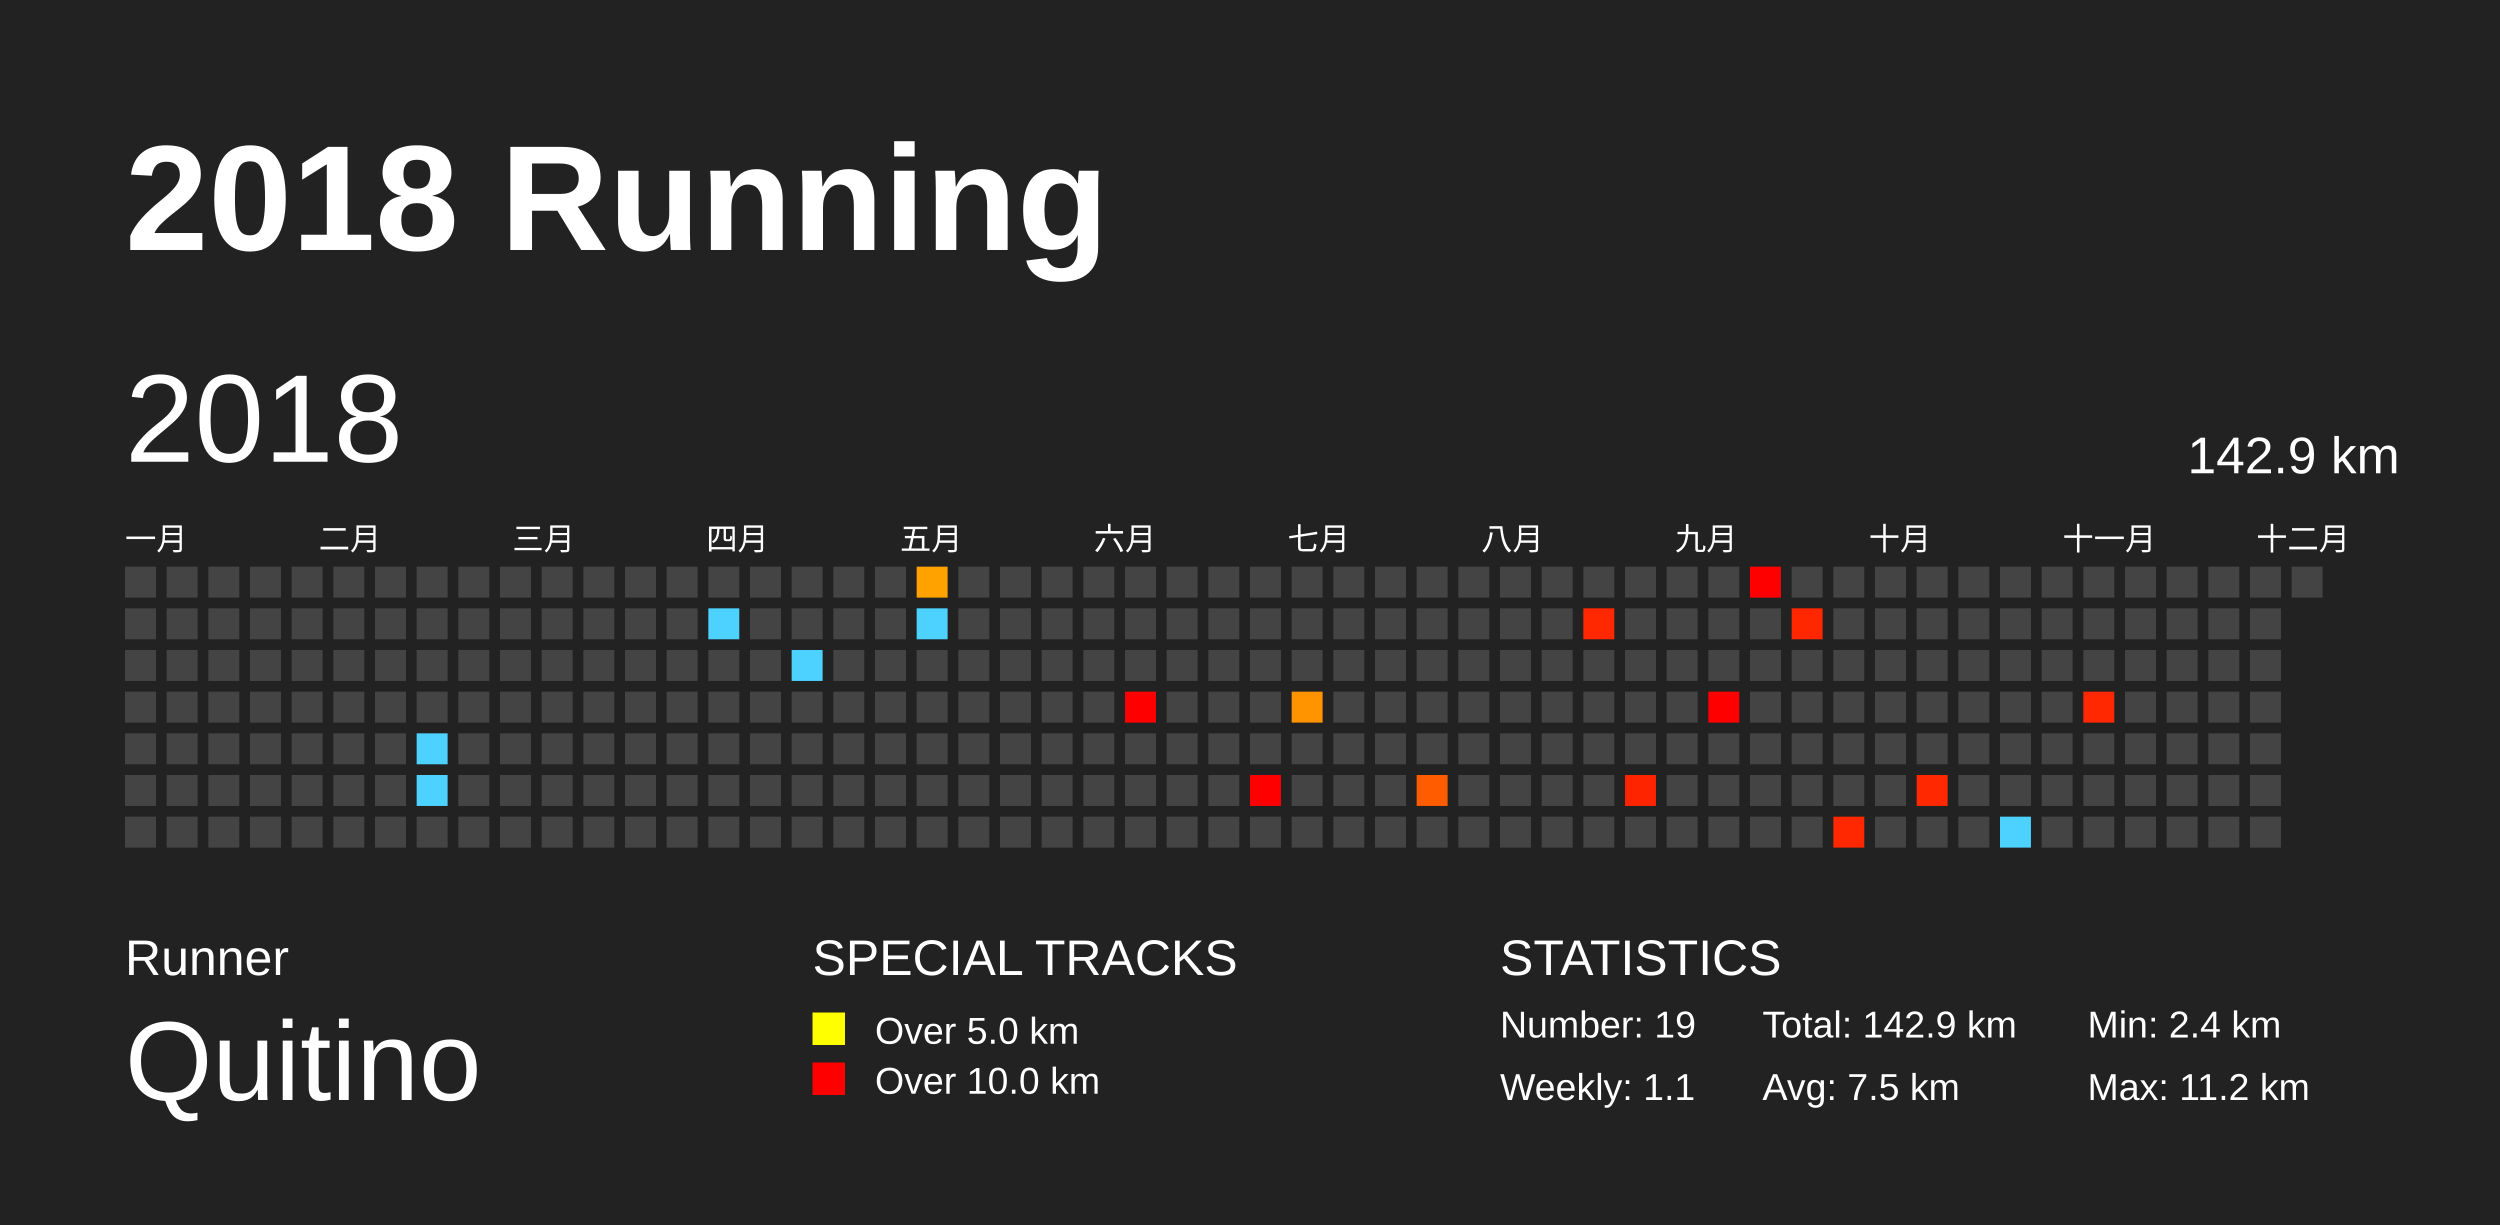
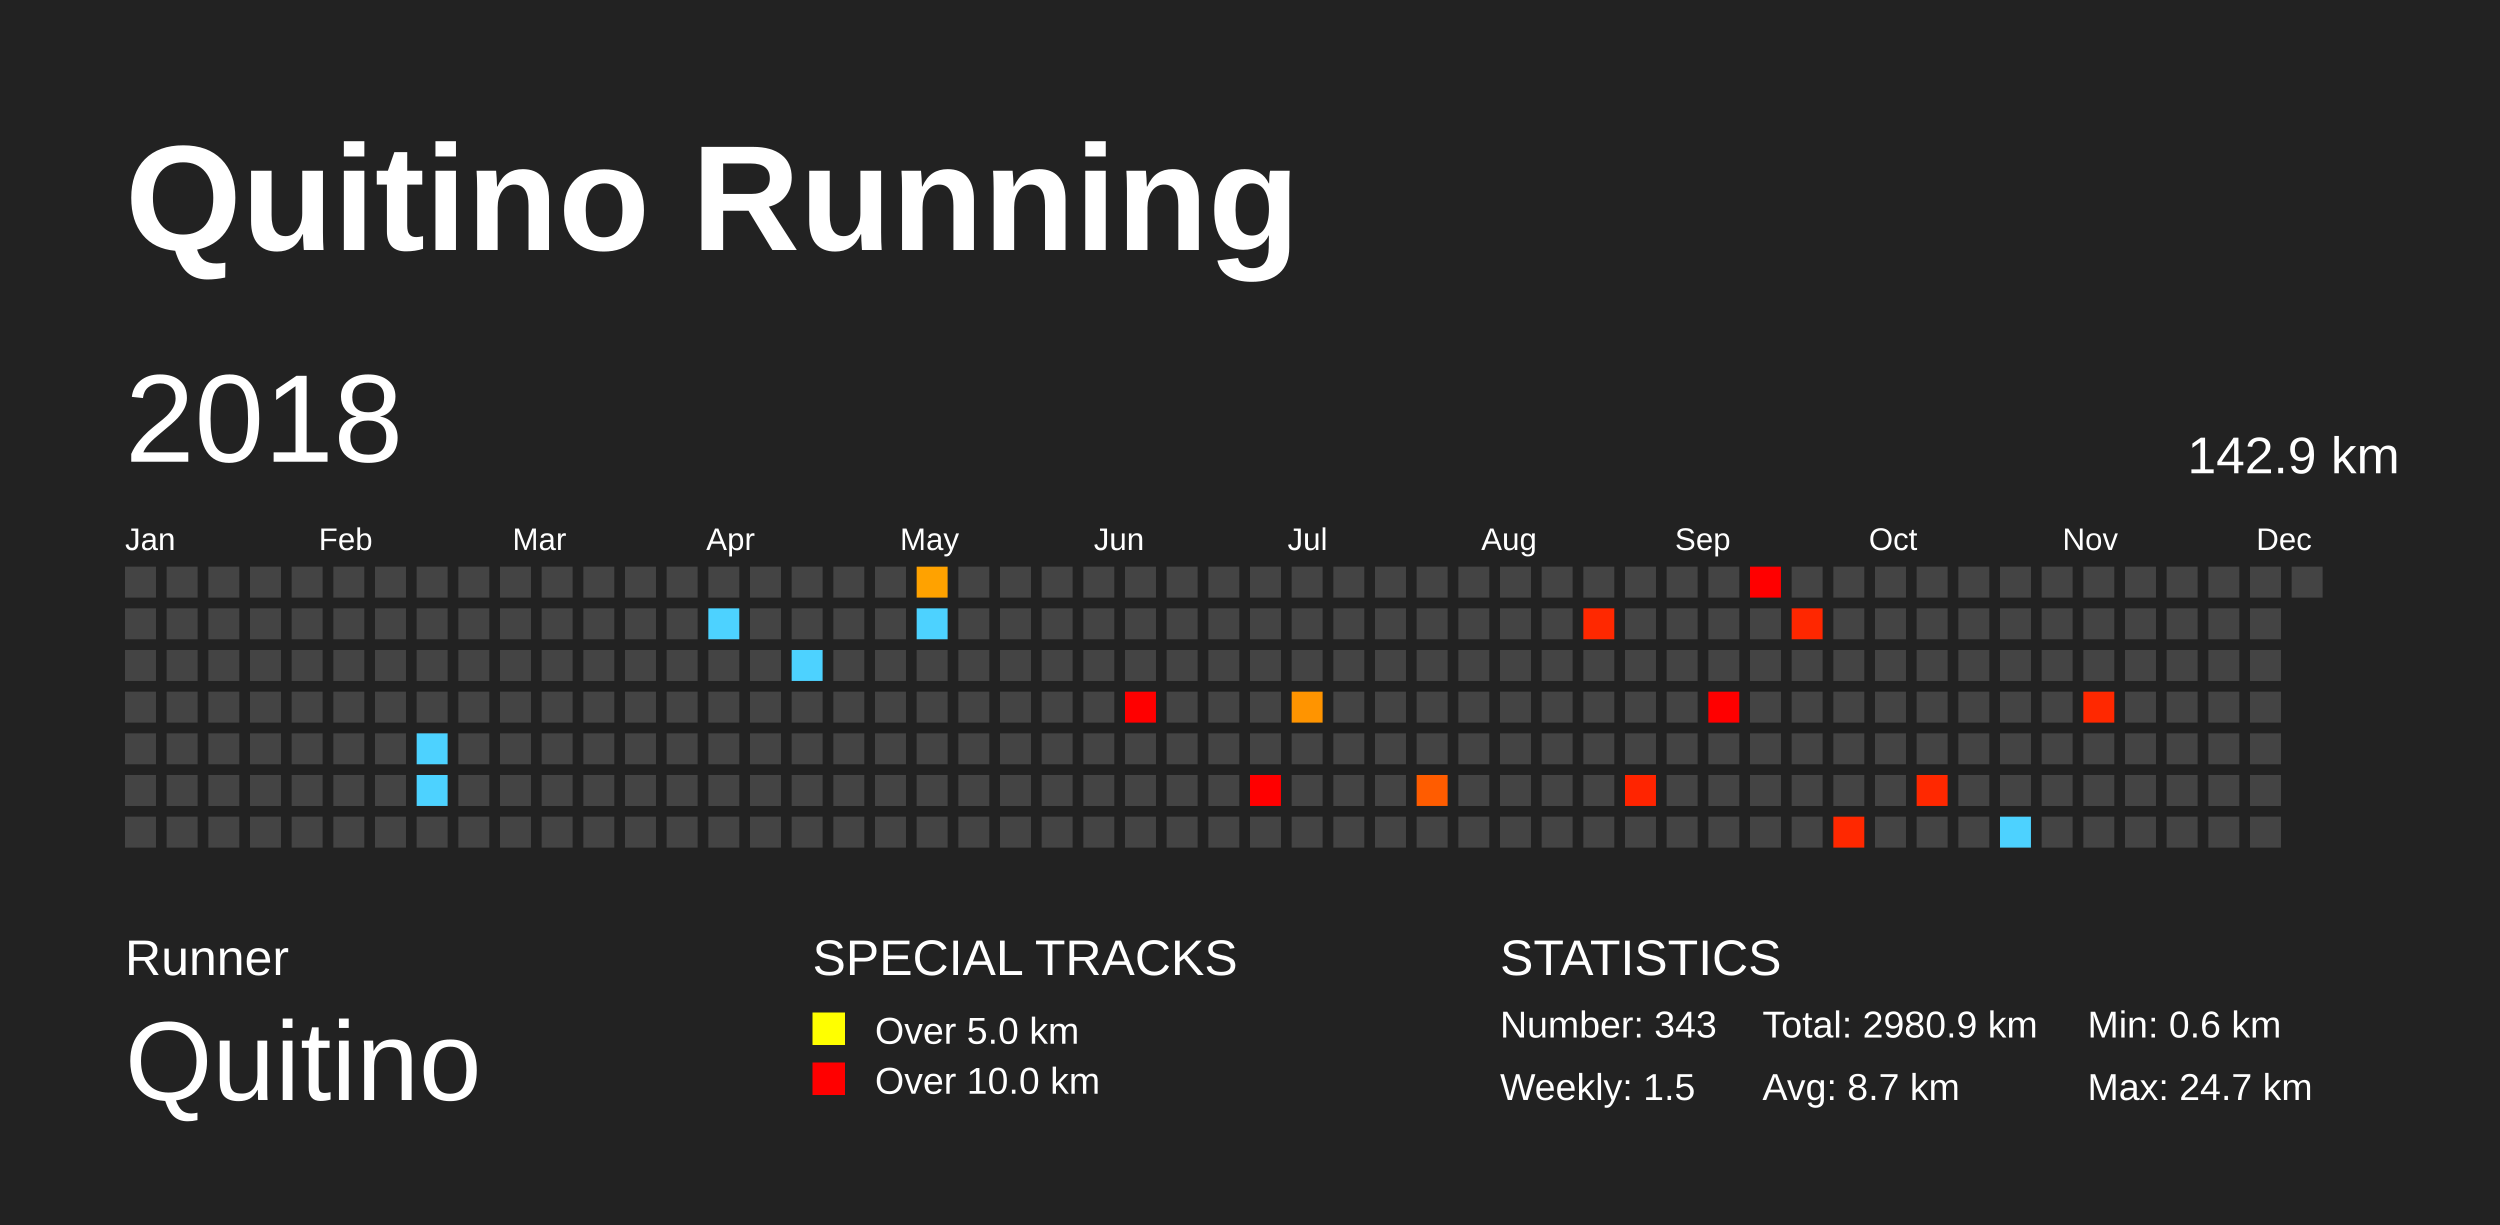
<svg xmlns="http://www.w3.org/2000/svg" baseProfile="full" height="98mm" version="1.1" viewBox="0,0,200,98" width="200mm">
-   <defs />
+   <defs>
+     <pattern height="2" id="indoor-stripe" patternUnits="userSpaceOnUse" width="2">
+       <line stroke="white" stroke-opacity="0.45" stroke-width="0.5" x1="0" x2="2" y1="2" y2="0" />
+     </pattern>
+   </defs>
  <rect fill="#222222" height="98" width="200" x="0" y="0" />
-   <text fill="#FFFFFF" style="font-size:12px; font-family:Arial; font-weight:bold;" x="10" y="20">2018 Running</text>
+   <text fill="#FFFFFF" style="font-size:12px; font-family:Arial; font-weight:bold;" x="10" y="20">Quitino Running</text>
  <text fill="#FFFFFF" style="font-size:4px; font-family:Arial" x="10" y="78">Runner</text>
  <text fill="#FFFFFF" style="font-size:9px; font-family:Arial" x="10" y="88">Quitino</text>
  <text fill="#FFFFFF" style="font-size:4px; font-family:Arial" x="65" y="78">SPECIAL TRACKS</text>
  <rect fill="yellow" height="2.6" width="2.6" x="65" y="81" />
  <text fill="#FFFFFF" style="font-size:3px; font-family:Arial" x="70" y="83.5">Over 5.0 km</text>
  <rect fill="red" height="2.6" width="2.6" x="65" y="85" />
  <text fill="#FFFFFF" style="font-size:3px; font-family:Arial" x="70" y="87.5">Over 10.0 km</text>
  <text fill="#FFFFFF" style="font-size:4px; font-family:Arial" x="120" y="78">STATISTICS</text>
-   <text fill="#FFFFFF" style="font-size:3px; font-family:Arial" x="120" y="83">Number: 19</text>
-   <text fill="#FFFFFF" style="font-size:3px; font-family:Arial" x="120" y="88">Weekly: 1.1</text>
-   <text fill="#FFFFFF" style="font-size:3px; font-family:Arial" x="141" y="83">Total: 142.9 km</text>
-   <text fill="#FFFFFF" style="font-size:3px; font-family:Arial" x="141" y="88">Avg: 7.5 km</text>
-   <text fill="#FFFFFF" style="font-size:3px; font-family:Arial" x="167" y="83">Min: 2.4 km</text>
-   <text fill="#FFFFFF" style="font-size:3px; font-family:Arial" x="167" y="88">Max: 11.2 km</text>
+   <text fill="#FFFFFF" style="font-size:3px; font-family:Arial" x="120" y="83">Number: 343</text>
+   <text fill="#FFFFFF" style="font-size:3px; font-family:Arial" x="120" y="88">Weekly: 1.5</text>
+   <text fill="#FFFFFF" style="font-size:3px; font-family:Arial" x="141" y="83">Total: 2980.9 km</text>
+   <text fill="#FFFFFF" style="font-size:3px; font-family:Arial" x="141" y="88">Avg: 8.7 km</text>
+   <text fill="#FFFFFF" style="font-size:3px; font-family:Arial" x="167" y="83">Min: 0.6 km</text>
+   <text fill="#FFFFFF" style="font-size:3px; font-family:Arial" x="167" y="88">Max: 24.7 km</text>
  <text dominant-baseline="hanging" fill="#FFFFFF" style="font-size:10.0px; font-family:Arial;" x="10" y="30">2018</text>
  <text dominant-baseline="hanging" fill="#FFFFFF" style="font-size:4.125px; font-family:Arial;" x="175" y="35">142.9 km</text>
-   <text fill="#FFFFFF" style="font-size:2.5px; font-family:Arial" x="10.0" y="44">一月</text>
-   <text fill="#FFFFFF" style="font-size:2.5px; font-family:Arial" x="25.5" y="44">二月</text>
-   <text fill="#FFFFFF" style="font-size:2.5px; font-family:Arial" x="41.0" y="44">三月</text>
-   <text fill="#FFFFFF" style="font-size:2.5px; font-family:Arial" x="56.5" y="44">四月</text>
-   <text fill="#FFFFFF" style="font-size:2.5px; font-family:Arial" x="72.0" y="44">五月</text>
-   <text fill="#FFFFFF" style="font-size:2.5px; font-family:Arial" x="87.5" y="44">六月</text>
-   <text fill="#FFFFFF" style="font-size:2.5px; font-family:Arial" x="103.0" y="44">七月</text>
-   <text fill="#FFFFFF" style="font-size:2.5px; font-family:Arial" x="118.5" y="44">八月</text>
-   <text fill="#FFFFFF" style="font-size:2.5px; font-family:Arial" x="134.0" y="44">九月</text>
-   <text fill="#FFFFFF" style="font-size:2.5px; font-family:Arial" x="149.5" y="44">十月</text>
-   <text fill="#FFFFFF" style="font-size:2.5px; font-family:Arial" x="165.0" y="44">十一月</text>
-   <text fill="#FFFFFF" style="font-size:2.5px; font-family:Arial" x="180.5" y="44">十二月</text>
+   <text fill="#FFFFFF" style="font-size:2.5px; font-family:Arial" x="10.0" y="44">Jan</text>
+   <text fill="#FFFFFF" style="font-size:2.5px; font-family:Arial" x="25.5" y="44">Feb</text>
+   <text fill="#FFFFFF" style="font-size:2.5px; font-family:Arial" x="41.0" y="44">Mar</text>
+   <text fill="#FFFFFF" style="font-size:2.5px; font-family:Arial" x="56.5" y="44">Apr</text>
+   <text fill="#FFFFFF" style="font-size:2.5px; font-family:Arial" x="72.0" y="44">May</text>
+   <text fill="#FFFFFF" style="font-size:2.5px; font-family:Arial" x="87.5" y="44">Jun</text>
+   <text fill="#FFFFFF" style="font-size:2.5px; font-family:Arial" x="103.0" y="44">Jul</text>
+   <text fill="#FFFFFF" style="font-size:2.5px; font-family:Arial" x="118.5" y="44">Aug</text>
+   <text fill="#FFFFFF" style="font-size:2.5px; font-family:Arial" x="134.0" y="44">Sep</text>
+   <text fill="#FFFFFF" style="font-size:2.5px; font-family:Arial" x="149.5" y="44">Oct</text>
+   <text fill="#FFFFFF" style="font-size:2.5px; font-family:Arial" x="165.0" y="44">Nov</text>
+   <text fill="#FFFFFF" style="font-size:2.5px; font-family:Arial" x="180.5" y="44">Dec</text>
  <rect fill="#444444" height="2.476" width="2.476" x="10" y="45.333" />
  <rect fill="#444444" height="2.476" width="2.476" x="10" y="48.667" />
  <rect fill="#444444" height="2.476" width="2.476" x="10" y="52" />
  <rect fill="#444444" height="2.476" width="2.476" x="10" y="55.333" />
  <rect fill="#444444" height="2.476" width="2.476" x="10" y="58.667" />
  <rect fill="#444444" height="2.476" width="2.476" x="10" y="62" />
  <rect fill="#444444" height="2.476" width="2.476" x="10" y="65.333" />
  <rect fill="#444444" height="2.476" width="2.476" x="13.333" y="45.333" />
  <rect fill="#444444" height="2.476" width="2.476" x="13.333" y="48.667" />
  <rect fill="#444444" height="2.476" width="2.476" x="13.333" y="52" />
  <rect fill="#444444" height="2.476" width="2.476" x="13.333" y="55.333" />
  <rect fill="#444444" height="2.476" width="2.476" x="13.333" y="58.667" />
  <rect fill="#444444" height="2.476" width="2.476" x="13.333" y="62" />
  <rect fill="#444444" height="2.476" width="2.476" x="13.333" y="65.333" />
  <rect fill="#444444" height="2.476" width="2.476" x="16.667" y="45.333" />
  <rect fill="#444444" height="2.476" width="2.476" x="16.667" y="48.667" />
  <rect fill="#444444" height="2.476" width="2.476" x="16.667" y="52" />
  <rect fill="#444444" height="2.476" width="2.476" x="16.667" y="55.333" />
  <rect fill="#444444" height="2.476" width="2.476" x="16.667" y="58.667" />
  <rect fill="#444444" height="2.476" width="2.476" x="16.667" y="62" />
  <rect fill="#444444" height="2.476" width="2.476" x="16.667" y="65.333" />
  <rect fill="#444444" height="2.476" width="2.476" x="20.0" y="45.333" />
  <rect fill="#444444" height="2.476" width="2.476" x="20.0" y="48.667" />
  <rect fill="#444444" height="2.476" width="2.476" x="20.0" y="52" />
  <rect fill="#444444" height="2.476" width="2.476" x="20.0" y="55.333" />
  <rect fill="#444444" height="2.476" width="2.476" x="20.0" y="58.667" />
  <rect fill="#444444" height="2.476" width="2.476" x="20.0" y="62" />
  <rect fill="#444444" height="2.476" width="2.476" x="20.0" y="65.333" />
  <rect fill="#444444" height="2.476" width="2.476" x="23.333" y="45.333" />
  <rect fill="#444444" height="2.476" width="2.476" x="23.333" y="48.667" />
  <rect fill="#444444" height="2.476" width="2.476" x="23.333" y="52" />
  <rect fill="#444444" height="2.476" width="2.476" x="23.333" y="55.333" />
  <rect fill="#444444" height="2.476" width="2.476" x="23.333" y="58.667" />
  <rect fill="#444444" height="2.476" width="2.476" x="23.333" y="62" />
  <rect fill="#444444" height="2.476" width="2.476" x="23.333" y="65.333" />
  <rect fill="#444444" height="2.476" width="2.476" x="26.667" y="45.333" />
  <rect fill="#444444" height="2.476" width="2.476" x="26.667" y="48.667" />
  <rect fill="#444444" height="2.476" width="2.476" x="26.667" y="52" />
  <rect fill="#444444" height="2.476" width="2.476" x="26.667" y="55.333" />
  <rect fill="#444444" height="2.476" width="2.476" x="26.667" y="58.667" />
  <rect fill="#444444" height="2.476" width="2.476" x="26.667" y="62" />
  <rect fill="#444444" height="2.476" width="2.476" x="26.667" y="65.333" />
  <rect fill="#444444" height="2.476" width="2.476" x="30" y="45.333" />
  <rect fill="#444444" height="2.476" width="2.476" x="30" y="48.667" />
  <rect fill="#444444" height="2.476" width="2.476" x="30" y="52" />
  <rect fill="#444444" height="2.476" width="2.476" x="30" y="55.333" />
  <rect fill="#444444" height="2.476" width="2.476" x="30" y="58.667" />
  <rect fill="#444444" height="2.476" width="2.476" x="30" y="62" />
  <rect fill="#444444" height="2.476" width="2.476" x="30" y="65.333" />
  <rect fill="#444444" height="2.476" width="2.476" x="33.333" y="45.333" />
  <rect fill="#444444" height="2.476" width="2.476" x="33.333" y="48.667" />
  <rect fill="#444444" height="2.476" width="2.476" x="33.333" y="52" />
  <rect fill="#444444" height="2.476" width="2.476" x="33.333" y="55.333" />
  <rect fill="#4dd2ff" height="2.476" width="2.476" x="33.333" y="58.667" />
  <rect fill="#4dd2ff" height="2.476" width="2.476" x="33.333" y="62" />
  <rect fill="#444444" height="2.476" width="2.476" x="33.333" y="65.333" />
  <rect fill="#444444" height="2.476" width="2.476" x="36.667" y="45.333" />
  <rect fill="#444444" height="2.476" width="2.476" x="36.667" y="48.667" />
  <rect fill="#444444" height="2.476" width="2.476" x="36.667" y="52" />
  <rect fill="#444444" height="2.476" width="2.476" x="36.667" y="55.333" />
  <rect fill="#444444" height="2.476" width="2.476" x="36.667" y="58.667" />
  <rect fill="#444444" height="2.476" width="2.476" x="36.667" y="62" />
  <rect fill="#444444" height="2.476" width="2.476" x="36.667" y="65.333" />
  <rect fill="#444444" height="2.476" width="2.476" x="40.0" y="45.333" />
  <rect fill="#444444" height="2.476" width="2.476" x="40.0" y="48.667" />
  <rect fill="#444444" height="2.476" width="2.476" x="40.0" y="52" />
  <rect fill="#444444" height="2.476" width="2.476" x="40.0" y="55.333" />
  <rect fill="#444444" height="2.476" width="2.476" x="40.0" y="58.667" />
  <rect fill="#444444" height="2.476" width="2.476" x="40.0" y="62" />
  <rect fill="#444444" height="2.476" width="2.476" x="40.0" y="65.333" />
  <rect fill="#444444" height="2.476" width="2.476" x="43.333" y="45.333" />
  <rect fill="#444444" height="2.476" width="2.476" x="43.333" y="48.667" />
  <rect fill="#444444" height="2.476" width="2.476" x="43.333" y="52" />
  <rect fill="#444444" height="2.476" width="2.476" x="43.333" y="55.333" />
  <rect fill="#444444" height="2.476" width="2.476" x="43.333" y="58.667" />
  <rect fill="#444444" height="2.476" width="2.476" x="43.333" y="62" />
  <rect fill="#444444" height="2.476" width="2.476" x="43.333" y="65.333" />
  <rect fill="#444444" height="2.476" width="2.476" x="46.667" y="45.333" />
  <rect fill="#444444" height="2.476" width="2.476" x="46.667" y="48.667" />
  <rect fill="#444444" height="2.476" width="2.476" x="46.667" y="52" />
  <rect fill="#444444" height="2.476" width="2.476" x="46.667" y="55.333" />
  <rect fill="#444444" height="2.476" width="2.476" x="46.667" y="58.667" />
  <rect fill="#444444" height="2.476" width="2.476" x="46.667" y="62" />
  <rect fill="#444444" height="2.476" width="2.476" x="46.667" y="65.333" />
  <rect fill="#444444" height="2.476" width="2.476" x="50" y="45.333" />
  <rect fill="#444444" height="2.476" width="2.476" x="50" y="48.667" />
  <rect fill="#444444" height="2.476" width="2.476" x="50" y="52" />
  <rect fill="#444444" height="2.476" width="2.476" x="50" y="55.333" />
  <rect fill="#444444" height="2.476" width="2.476" x="50" y="58.667" />
  <rect fill="#444444" height="2.476" width="2.476" x="50" y="62" />
  <rect fill="#444444" height="2.476" width="2.476" x="50" y="65.333" />
  <rect fill="#444444" height="2.476" width="2.476" x="53.333" y="45.333" />
  <rect fill="#444444" height="2.476" width="2.476" x="53.333" y="48.667" />
  <rect fill="#444444" height="2.476" width="2.476" x="53.333" y="52" />
  <rect fill="#444444" height="2.476" width="2.476" x="53.333" y="55.333" />
  <rect fill="#444444" height="2.476" width="2.476" x="53.333" y="58.667" />
  <rect fill="#444444" height="2.476" width="2.476" x="53.333" y="62" />
  <rect fill="#444444" height="2.476" width="2.476" x="53.333" y="65.333" />
  <rect fill="#444444" height="2.476" width="2.476" x="56.667" y="45.333" />
  <rect fill="#4dd2ff" height="2.476" width="2.476" x="56.667" y="48.667" />
  <rect fill="#444444" height="2.476" width="2.476" x="56.667" y="52" />
  <rect fill="#444444" height="2.476" width="2.476" x="56.667" y="55.333" />
  <rect fill="#444444" height="2.476" width="2.476" x="56.667" y="58.667" />
  <rect fill="#444444" height="2.476" width="2.476" x="56.667" y="62" />
  <rect fill="#444444" height="2.476" width="2.476" x="56.667" y="65.333" />
  <rect fill="#444444" height="2.476" width="2.476" x="60" y="45.333" />
  <rect fill="#444444" height="2.476" width="2.476" x="60" y="48.667" />
  <rect fill="#444444" height="2.476" width="2.476" x="60" y="52" />
  <rect fill="#444444" height="2.476" width="2.476" x="60" y="55.333" />
  <rect fill="#444444" height="2.476" width="2.476" x="60" y="58.667" />
  <rect fill="#444444" height="2.476" width="2.476" x="60" y="62" />
  <rect fill="#444444" height="2.476" width="2.476" x="60" y="65.333" />
  <rect fill="#444444" height="2.476" width="2.476" x="63.333" y="45.333" />
  <rect fill="#444444" height="2.476" width="2.476" x="63.333" y="48.667" />
  <rect fill="#4dd2ff" height="2.476" width="2.476" x="63.333" y="52" />
  <rect fill="#444444" height="2.476" width="2.476" x="63.333" y="55.333" />
  <rect fill="#444444" height="2.476" width="2.476" x="63.333" y="58.667" />
  <rect fill="#444444" height="2.476" width="2.476" x="63.333" y="62" />
  <rect fill="#444444" height="2.476" width="2.476" x="63.333" y="65.333" />
  <rect fill="#444444" height="2.476" width="2.476" x="66.667" y="45.333" />
  <rect fill="#444444" height="2.476" width="2.476" x="66.667" y="48.667" />
  <rect fill="#444444" height="2.476" width="2.476" x="66.667" y="52" />
  <rect fill="#444444" height="2.476" width="2.476" x="66.667" y="55.333" />
  <rect fill="#444444" height="2.476" width="2.476" x="66.667" y="58.667" />
  <rect fill="#444444" height="2.476" width="2.476" x="66.667" y="62" />
  <rect fill="#444444" height="2.476" width="2.476" x="66.667" y="65.333" />
  <rect fill="#444444" height="2.476" width="2.476" x="70" y="45.333" />
  <rect fill="#444444" height="2.476" width="2.476" x="70" y="48.667" />
  <rect fill="#444444" height="2.476" width="2.476" x="70" y="52" />
  <rect fill="#444444" height="2.476" width="2.476" x="70" y="55.333" />
  <rect fill="#444444" height="2.476" width="2.476" x="70" y="58.667" />
  <rect fill="#444444" height="2.476" width="2.476" x="70" y="62" />
  <rect fill="#444444" height="2.476" width="2.476" x="70" y="65.333" />
  <rect fill="#ffa200" height="2.476" width="2.476" x="73.333" y="45.333" />
  <rect fill="#4dd2ff" height="2.476" width="2.476" x="73.333" y="48.667" />
  <rect fill="#444444" height="2.476" width="2.476" x="73.333" y="52" />
  <rect fill="#444444" height="2.476" width="2.476" x="73.333" y="55.333" />
  <rect fill="#444444" height="2.476" width="2.476" x="73.333" y="58.667" />
  <rect fill="#444444" height="2.476" width="2.476" x="73.333" y="62" />
  <rect fill="#444444" height="2.476" width="2.476" x="73.333" y="65.333" />
  <rect fill="#444444" height="2.476" width="2.476" x="76.667" y="45.333" />
  <rect fill="#444444" height="2.476" width="2.476" x="76.667" y="48.667" />
  <rect fill="#444444" height="2.476" width="2.476" x="76.667" y="52" />
  <rect fill="#444444" height="2.476" width="2.476" x="76.667" y="55.333" />
  <rect fill="#444444" height="2.476" width="2.476" x="76.667" y="58.667" />
  <rect fill="#444444" height="2.476" width="2.476" x="76.667" y="62" />
  <rect fill="#444444" height="2.476" width="2.476" x="76.667" y="65.333" />
  <rect fill="#444444" height="2.476" width="2.476" x="80.0" y="45.333" />
  <rect fill="#444444" height="2.476" width="2.476" x="80.0" y="48.667" />
  <rect fill="#444444" height="2.476" width="2.476" x="80.0" y="52" />
  <rect fill="#444444" height="2.476" width="2.476" x="80.0" y="55.333" />
  <rect fill="#444444" height="2.476" width="2.476" x="80.0" y="58.667" />
  <rect fill="#444444" height="2.476" width="2.476" x="80.0" y="62" />
  <rect fill="#444444" height="2.476" width="2.476" x="80.0" y="65.333" />
  <rect fill="#444444" height="2.476" width="2.476" x="83.333" y="45.333" />
  <rect fill="#444444" height="2.476" width="2.476" x="83.333" y="48.667" />
  <rect fill="#444444" height="2.476" width="2.476" x="83.333" y="52" />
  <rect fill="#444444" height="2.476" width="2.476" x="83.333" y="55.333" />
  <rect fill="#444444" height="2.476" width="2.476" x="83.333" y="58.667" />
  <rect fill="#444444" height="2.476" width="2.476" x="83.333" y="62" />
  <rect fill="#444444" height="2.476" width="2.476" x="83.333" y="65.333" />
  <rect fill="#444444" height="2.476" width="2.476" x="86.667" y="45.333" />
  <rect fill="#444444" height="2.476" width="2.476" x="86.667" y="48.667" />
  <rect fill="#444444" height="2.476" width="2.476" x="86.667" y="52" />
  <rect fill="#444444" height="2.476" width="2.476" x="86.667" y="55.333" />
  <rect fill="#444444" height="2.476" width="2.476" x="86.667" y="58.667" />
  <rect fill="#444444" height="2.476" width="2.476" x="86.667" y="62" />
  <rect fill="#444444" height="2.476" width="2.476" x="86.667" y="65.333" />
  <rect fill="#444444" height="2.476" width="2.476" x="90" y="45.333" />
  <rect fill="#444444" height="2.476" width="2.476" x="90" y="48.667" />
  <rect fill="#444444" height="2.476" width="2.476" x="90" y="52" />
  <rect fill="red" height="2.476" width="2.476" x="90" y="55.333" />
  <rect fill="#444444" height="2.476" width="2.476" x="90" y="58.667" />
  <rect fill="#444444" height="2.476" width="2.476" x="90" y="62" />
  <rect fill="#444444" height="2.476" width="2.476" x="90" y="65.333" />
  <rect fill="#444444" height="2.476" width="2.476" x="93.333" y="45.333" />
  <rect fill="#444444" height="2.476" width="2.476" x="93.333" y="48.667" />
  <rect fill="#444444" height="2.476" width="2.476" x="93.333" y="52" />
  <rect fill="#444444" height="2.476" width="2.476" x="93.333" y="55.333" />
  <rect fill="#444444" height="2.476" width="2.476" x="93.333" y="58.667" />
  <rect fill="#444444" height="2.476" width="2.476" x="93.333" y="62" />
  <rect fill="#444444" height="2.476" width="2.476" x="93.333" y="65.333" />
  <rect fill="#444444" height="2.476" width="2.476" x="96.667" y="45.333" />
  <rect fill="#444444" height="2.476" width="2.476" x="96.667" y="48.667" />
  <rect fill="#444444" height="2.476" width="2.476" x="96.667" y="52" />
  <rect fill="#444444" height="2.476" width="2.476" x="96.667" y="55.333" />
  <rect fill="#444444" height="2.476" width="2.476" x="96.667" y="58.667" />
  <rect fill="#444444" height="2.476" width="2.476" x="96.667" y="62" />
  <rect fill="#444444" height="2.476" width="2.476" x="96.667" y="65.333" />
  <rect fill="#444444" height="2.476" width="2.476" x="100" y="45.333" />
  <rect fill="#444444" height="2.476" width="2.476" x="100" y="48.667" />
  <rect fill="#444444" height="2.476" width="2.476" x="100" y="52" />
  <rect fill="#444444" height="2.476" width="2.476" x="100" y="55.333" />
  <rect fill="#444444" height="2.476" width="2.476" x="100" y="58.667" />
  <rect fill="red" height="2.476" width="2.476" x="100" y="62" />
  <rect fill="#444444" height="2.476" width="2.476" x="100" y="65.333" />
  <rect fill="#444444" height="2.476" width="2.476" x="103.333" y="45.333" />
  <rect fill="#444444" height="2.476" width="2.476" x="103.333" y="48.667" />
  <rect fill="#444444" height="2.476" width="2.476" x="103.333" y="52" />
  <rect fill="#ff9400" height="2.476" width="2.476" x="103.333" y="55.333" />
  <rect fill="#444444" height="2.476" width="2.476" x="103.333" y="58.667" />
  <rect fill="#444444" height="2.476" width="2.476" x="103.333" y="62" />
  <rect fill="#444444" height="2.476" width="2.476" x="103.333" y="65.333" />
  <rect fill="#444444" height="2.476" width="2.476" x="106.667" y="45.333" />
  <rect fill="#444444" height="2.476" width="2.476" x="106.667" y="48.667" />
  <rect fill="#444444" height="2.476" width="2.476" x="106.667" y="52" />
  <rect fill="#444444" height="2.476" width="2.476" x="106.667" y="55.333" />
  <rect fill="#444444" height="2.476" width="2.476" x="106.667" y="58.667" />
  <rect fill="#444444" height="2.476" width="2.476" x="106.667" y="62" />
  <rect fill="#444444" height="2.476" width="2.476" x="106.667" y="65.333" />
  <rect fill="#444444" height="2.476" width="2.476" x="110" y="45.333" />
  <rect fill="#444444" height="2.476" width="2.476" x="110" y="48.667" />
  <rect fill="#444444" height="2.476" width="2.476" x="110" y="52" />
  <rect fill="#444444" height="2.476" width="2.476" x="110" y="55.333" />
  <rect fill="#444444" height="2.476" width="2.476" x="110" y="58.667" />
  <rect fill="#444444" height="2.476" width="2.476" x="110" y="62" />
  <rect fill="#444444" height="2.476" width="2.476" x="110" y="65.333" />
  <rect fill="#444444" height="2.476" width="2.476" x="113.333" y="45.333" />
  <rect fill="#444444" height="2.476" width="2.476" x="113.333" y="48.667" />
  <rect fill="#444444" height="2.476" width="2.476" x="113.333" y="52" />
  <rect fill="#444444" height="2.476" width="2.476" x="113.333" y="55.333" />
  <rect fill="#444444" height="2.476" width="2.476" x="113.333" y="58.667" />
  <rect fill="#ff5c00" height="2.476" width="2.476" x="113.333" y="62" />
  <rect fill="#444444" height="2.476" width="2.476" x="113.333" y="65.333" />
  <rect fill="#444444" height="2.476" width="2.476" x="116.667" y="45.333" />
  <rect fill="#444444" height="2.476" width="2.476" x="116.667" y="48.667" />
  <rect fill="#444444" height="2.476" width="2.476" x="116.667" y="52" />
  <rect fill="#444444" height="2.476" width="2.476" x="116.667" y="55.333" />
  <rect fill="#444444" height="2.476" width="2.476" x="116.667" y="58.667" />
  <rect fill="#444444" height="2.476" width="2.476" x="116.667" y="62" />
  <rect fill="#444444" height="2.476" width="2.476" x="116.667" y="65.333" />
  <rect fill="#444444" height="2.476" width="2.476" x="120" y="45.333" />
  <rect fill="#444444" height="2.476" width="2.476" x="120" y="48.667" />
  <rect fill="#444444" height="2.476" width="2.476" x="120" y="52" />
  <rect fill="#444444" height="2.476" width="2.476" x="120" y="55.333" />
  <rect fill="#444444" height="2.476" width="2.476" x="120" y="58.667" />
  <rect fill="#444444" height="2.476" width="2.476" x="120" y="62" />
  <rect fill="#444444" height="2.476" width="2.476" x="120" y="65.333" />
  <rect fill="#444444" height="2.476" width="2.476" x="123.333" y="45.333" />
  <rect fill="#444444" height="2.476" width="2.476" x="123.333" y="48.667" />
  <rect fill="#444444" height="2.476" width="2.476" x="123.333" y="52" />
  <rect fill="#444444" height="2.476" width="2.476" x="123.333" y="55.333" />
  <rect fill="#444444" height="2.476" width="2.476" x="123.333" y="58.667" />
  <rect fill="#444444" height="2.476" width="2.476" x="123.333" y="62" />
  <rect fill="#444444" height="2.476" width="2.476" x="123.333" y="65.333" />
  <rect fill="#444444" height="2.476" width="2.476" x="126.667" y="45.333" />
  <rect fill="#ff2800" height="2.476" width="2.476" x="126.667" y="48.667" />
  <rect fill="#444444" height="2.476" width="2.476" x="126.667" y="52" />
  <rect fill="#444444" height="2.476" width="2.476" x="126.667" y="55.333" />
  <rect fill="#444444" height="2.476" width="2.476" x="126.667" y="58.667" />
  <rect fill="#444444" height="2.476" width="2.476" x="126.667" y="62" />
  <rect fill="#444444" height="2.476" width="2.476" x="126.667" y="65.333" />
  <rect fill="#444444" height="2.476" width="2.476" x="130" y="45.333" />
  <rect fill="#444444" height="2.476" width="2.476" x="130" y="48.667" />
  <rect fill="#444444" height="2.476" width="2.476" x="130" y="52" />
  <rect fill="#444444" height="2.476" width="2.476" x="130" y="55.333" />
  <rect fill="#444444" height="2.476" width="2.476" x="130" y="58.667" />
  <rect fill="#ff2400" height="2.476" width="2.476" x="130" y="62" />
  <rect fill="#444444" height="2.476" width="2.476" x="130" y="65.333" />
  <rect fill="#444444" height="2.476" width="2.476" x="133.333" y="45.333" />
  <rect fill="#444444" height="2.476" width="2.476" x="133.333" y="48.667" />
  <rect fill="#444444" height="2.476" width="2.476" x="133.333" y="52" />
  <rect fill="#444444" height="2.476" width="2.476" x="133.333" y="55.333" />
  <rect fill="#444444" height="2.476" width="2.476" x="133.333" y="58.667" />
  <rect fill="#444444" height="2.476" width="2.476" x="133.333" y="62" />
  <rect fill="#444444" height="2.476" width="2.476" x="133.333" y="65.333" />
  <rect fill="#444444" height="2.476" width="2.476" x="136.667" y="45.333" />
  <rect fill="#444444" height="2.476" width="2.476" x="136.667" y="48.667" />
  <rect fill="#444444" height="2.476" width="2.476" x="136.667" y="52" />
  <rect fill="red" height="2.476" width="2.476" x="136.667" y="55.333" />
  <rect fill="#444444" height="2.476" width="2.476" x="136.667" y="58.667" />
  <rect fill="#444444" height="2.476" width="2.476" x="136.667" y="62" />
  <rect fill="#444444" height="2.476" width="2.476" x="136.667" y="65.333" />
  <rect fill="red" height="2.476" width="2.476" x="140" y="45.333" />
  <rect fill="#444444" height="2.476" width="2.476" x="140" y="48.667" />
  <rect fill="#444444" height="2.476" width="2.476" x="140" y="52" />
  <rect fill="#444444" height="2.476" width="2.476" x="140" y="55.333" />
  <rect fill="#444444" height="2.476" width="2.476" x="140" y="58.667" />
  <rect fill="#444444" height="2.476" width="2.476" x="140" y="62" />
  <rect fill="#444444" height="2.476" width="2.476" x="140" y="65.333" />
  <rect fill="#444444" height="2.476" width="2.476" x="143.333" y="45.333" />
  <rect fill="#ff2700" height="2.476" width="2.476" x="143.333" y="48.667" />
  <rect fill="#444444" height="2.476" width="2.476" x="143.333" y="52" />
  <rect fill="#444444" height="2.476" width="2.476" x="143.333" y="55.333" />
  <rect fill="#444444" height="2.476" width="2.476" x="143.333" y="58.667" />
  <rect fill="#444444" height="2.476" width="2.476" x="143.333" y="62" />
  <rect fill="#444444" height="2.476" width="2.476" x="143.333" y="65.333" />
  <rect fill="#444444" height="2.476" width="2.476" x="146.667" y="45.333" />
  <rect fill="#444444" height="2.476" width="2.476" x="146.667" y="48.667" />
  <rect fill="#444444" height="2.476" width="2.476" x="146.667" y="52" />
  <rect fill="#444444" height="2.476" width="2.476" x="146.667" y="55.333" />
  <rect fill="#444444" height="2.476" width="2.476" x="146.667" y="58.667" />
  <rect fill="#444444" height="2.476" width="2.476" x="146.667" y="62" />
  <rect fill="#ff2800" height="2.476" width="2.476" x="146.667" y="65.333" />
  <rect fill="#444444" height="2.476" width="2.476" x="150.0" y="45.333" />
  <rect fill="#444444" height="2.476" width="2.476" x="150.0" y="48.667" />
  <rect fill="#444444" height="2.476" width="2.476" x="150.0" y="52" />
  <rect fill="#444444" height="2.476" width="2.476" x="150.0" y="55.333" />
  <rect fill="#444444" height="2.476" width="2.476" x="150.0" y="58.667" />
  <rect fill="#444444" height="2.476" width="2.476" x="150.0" y="62" />
  <rect fill="#444444" height="2.476" width="2.476" x="150.0" y="65.333" />
  <rect fill="#444444" height="2.476" width="2.476" x="153.333" y="45.333" />
  <rect fill="#444444" height="2.476" width="2.476" x="153.333" y="48.667" />
  <rect fill="#444444" height="2.476" width="2.476" x="153.333" y="52" />
  <rect fill="#444444" height="2.476" width="2.476" x="153.333" y="55.333" />
  <rect fill="#444444" height="2.476" width="2.476" x="153.333" y="58.667" />
  <rect fill="#ff2800" height="2.476" width="2.476" x="153.333" y="62" />
  <rect fill="#444444" height="2.476" width="2.476" x="153.333" y="65.333" />
  <rect fill="#444444" height="2.476" width="2.476" x="156.667" y="45.333" />
  <rect fill="#444444" height="2.476" width="2.476" x="156.667" y="48.667" />
  <rect fill="#444444" height="2.476" width="2.476" x="156.667" y="52" />
  <rect fill="#444444" height="2.476" width="2.476" x="156.667" y="55.333" />
  <rect fill="#444444" height="2.476" width="2.476" x="156.667" y="58.667" />
  <rect fill="#444444" height="2.476" width="2.476" x="156.667" y="62" />
  <rect fill="#444444" height="2.476" width="2.476" x="156.667" y="65.333" />
  <rect fill="#444444" height="2.476" width="2.476" x="160" y="45.333" />
  <rect fill="#444444" height="2.476" width="2.476" x="160" y="48.667" />
  <rect fill="#444444" height="2.476" width="2.476" x="160" y="52" />
  <rect fill="#444444" height="2.476" width="2.476" x="160" y="55.333" />
  <rect fill="#444444" height="2.476" width="2.476" x="160" y="58.667" />
  <rect fill="#444444" height="2.476" width="2.476" x="160" y="62" />
  <rect fill="#4dd2ff" height="2.476" width="2.476" x="160" y="65.333" />
  <rect fill="#444444" height="2.476" width="2.476" x="163.333" y="45.333" />
  <rect fill="#444444" height="2.476" width="2.476" x="163.333" y="48.667" />
  <rect fill="#444444" height="2.476" width="2.476" x="163.333" y="52" />
  <rect fill="#444444" height="2.476" width="2.476" x="163.333" y="55.333" />
  <rect fill="#444444" height="2.476" width="2.476" x="163.333" y="58.667" />
  <rect fill="#444444" height="2.476" width="2.476" x="163.333" y="62" />
  <rect fill="#444444" height="2.476" width="2.476" x="163.333" y="65.333" />
  <rect fill="#444444" height="2.476" width="2.476" x="166.667" y="45.333" />
  <rect fill="#444444" height="2.476" width="2.476" x="166.667" y="48.667" />
  <rect fill="#444444" height="2.476" width="2.476" x="166.667" y="52" />
  <rect fill="#ff2800" height="2.476" width="2.476" x="166.667" y="55.333" />
  <rect fill="#444444" height="2.476" width="2.476" x="166.667" y="58.667" />
  <rect fill="#444444" height="2.476" width="2.476" x="166.667" y="62" />
  <rect fill="#444444" height="2.476" width="2.476" x="166.667" y="65.333" />
  <rect fill="#444444" height="2.476" width="2.476" x="170" y="45.333" />
  <rect fill="#444444" height="2.476" width="2.476" x="170" y="48.667" />
  <rect fill="#444444" height="2.476" width="2.476" x="170" y="52" />
  <rect fill="#444444" height="2.476" width="2.476" x="170" y="55.333" />
  <rect fill="#444444" height="2.476" width="2.476" x="170" y="58.667" />
  <rect fill="#444444" height="2.476" width="2.476" x="170" y="62" />
  <rect fill="#444444" height="2.476" width="2.476" x="170" y="65.333" />
  <rect fill="#444444" height="2.476" width="2.476" x="173.333" y="45.333" />
  <rect fill="#444444" height="2.476" width="2.476" x="173.333" y="48.667" />
  <rect fill="#444444" height="2.476" width="2.476" x="173.333" y="52" />
  <rect fill="#444444" height="2.476" width="2.476" x="173.333" y="55.333" />
  <rect fill="#444444" height="2.476" width="2.476" x="173.333" y="58.667" />
  <rect fill="#444444" height="2.476" width="2.476" x="173.333" y="62" />
  <rect fill="#444444" height="2.476" width="2.476" x="173.333" y="65.333" />
  <rect fill="#444444" height="2.476" width="2.476" x="176.667" y="45.333" />
  <rect fill="#444444" height="2.476" width="2.476" x="176.667" y="48.667" />
  <rect fill="#444444" height="2.476" width="2.476" x="176.667" y="52" />
  <rect fill="#444444" height="2.476" width="2.476" x="176.667" y="55.333" />
  <rect fill="#444444" height="2.476" width="2.476" x="176.667" y="58.667" />
  <rect fill="#444444" height="2.476" width="2.476" x="176.667" y="62" />
  <rect fill="#444444" height="2.476" width="2.476" x="176.667" y="65.333" />
  <rect fill="#444444" height="2.476" width="2.476" x="180" y="45.333" />
  <rect fill="#444444" height="2.476" width="2.476" x="180" y="48.667" />
  <rect fill="#444444" height="2.476" width="2.476" x="180" y="52" />
  <rect fill="#444444" height="2.476" width="2.476" x="180" y="55.333" />
  <rect fill="#444444" height="2.476" width="2.476" x="180" y="58.667" />
  <rect fill="#444444" height="2.476" width="2.476" x="180" y="62" />
  <rect fill="#444444" height="2.476" width="2.476" x="180" y="65.333" />
  <rect fill="#444444" height="2.476" width="2.476" x="183.333" y="45.333" />
</svg>
